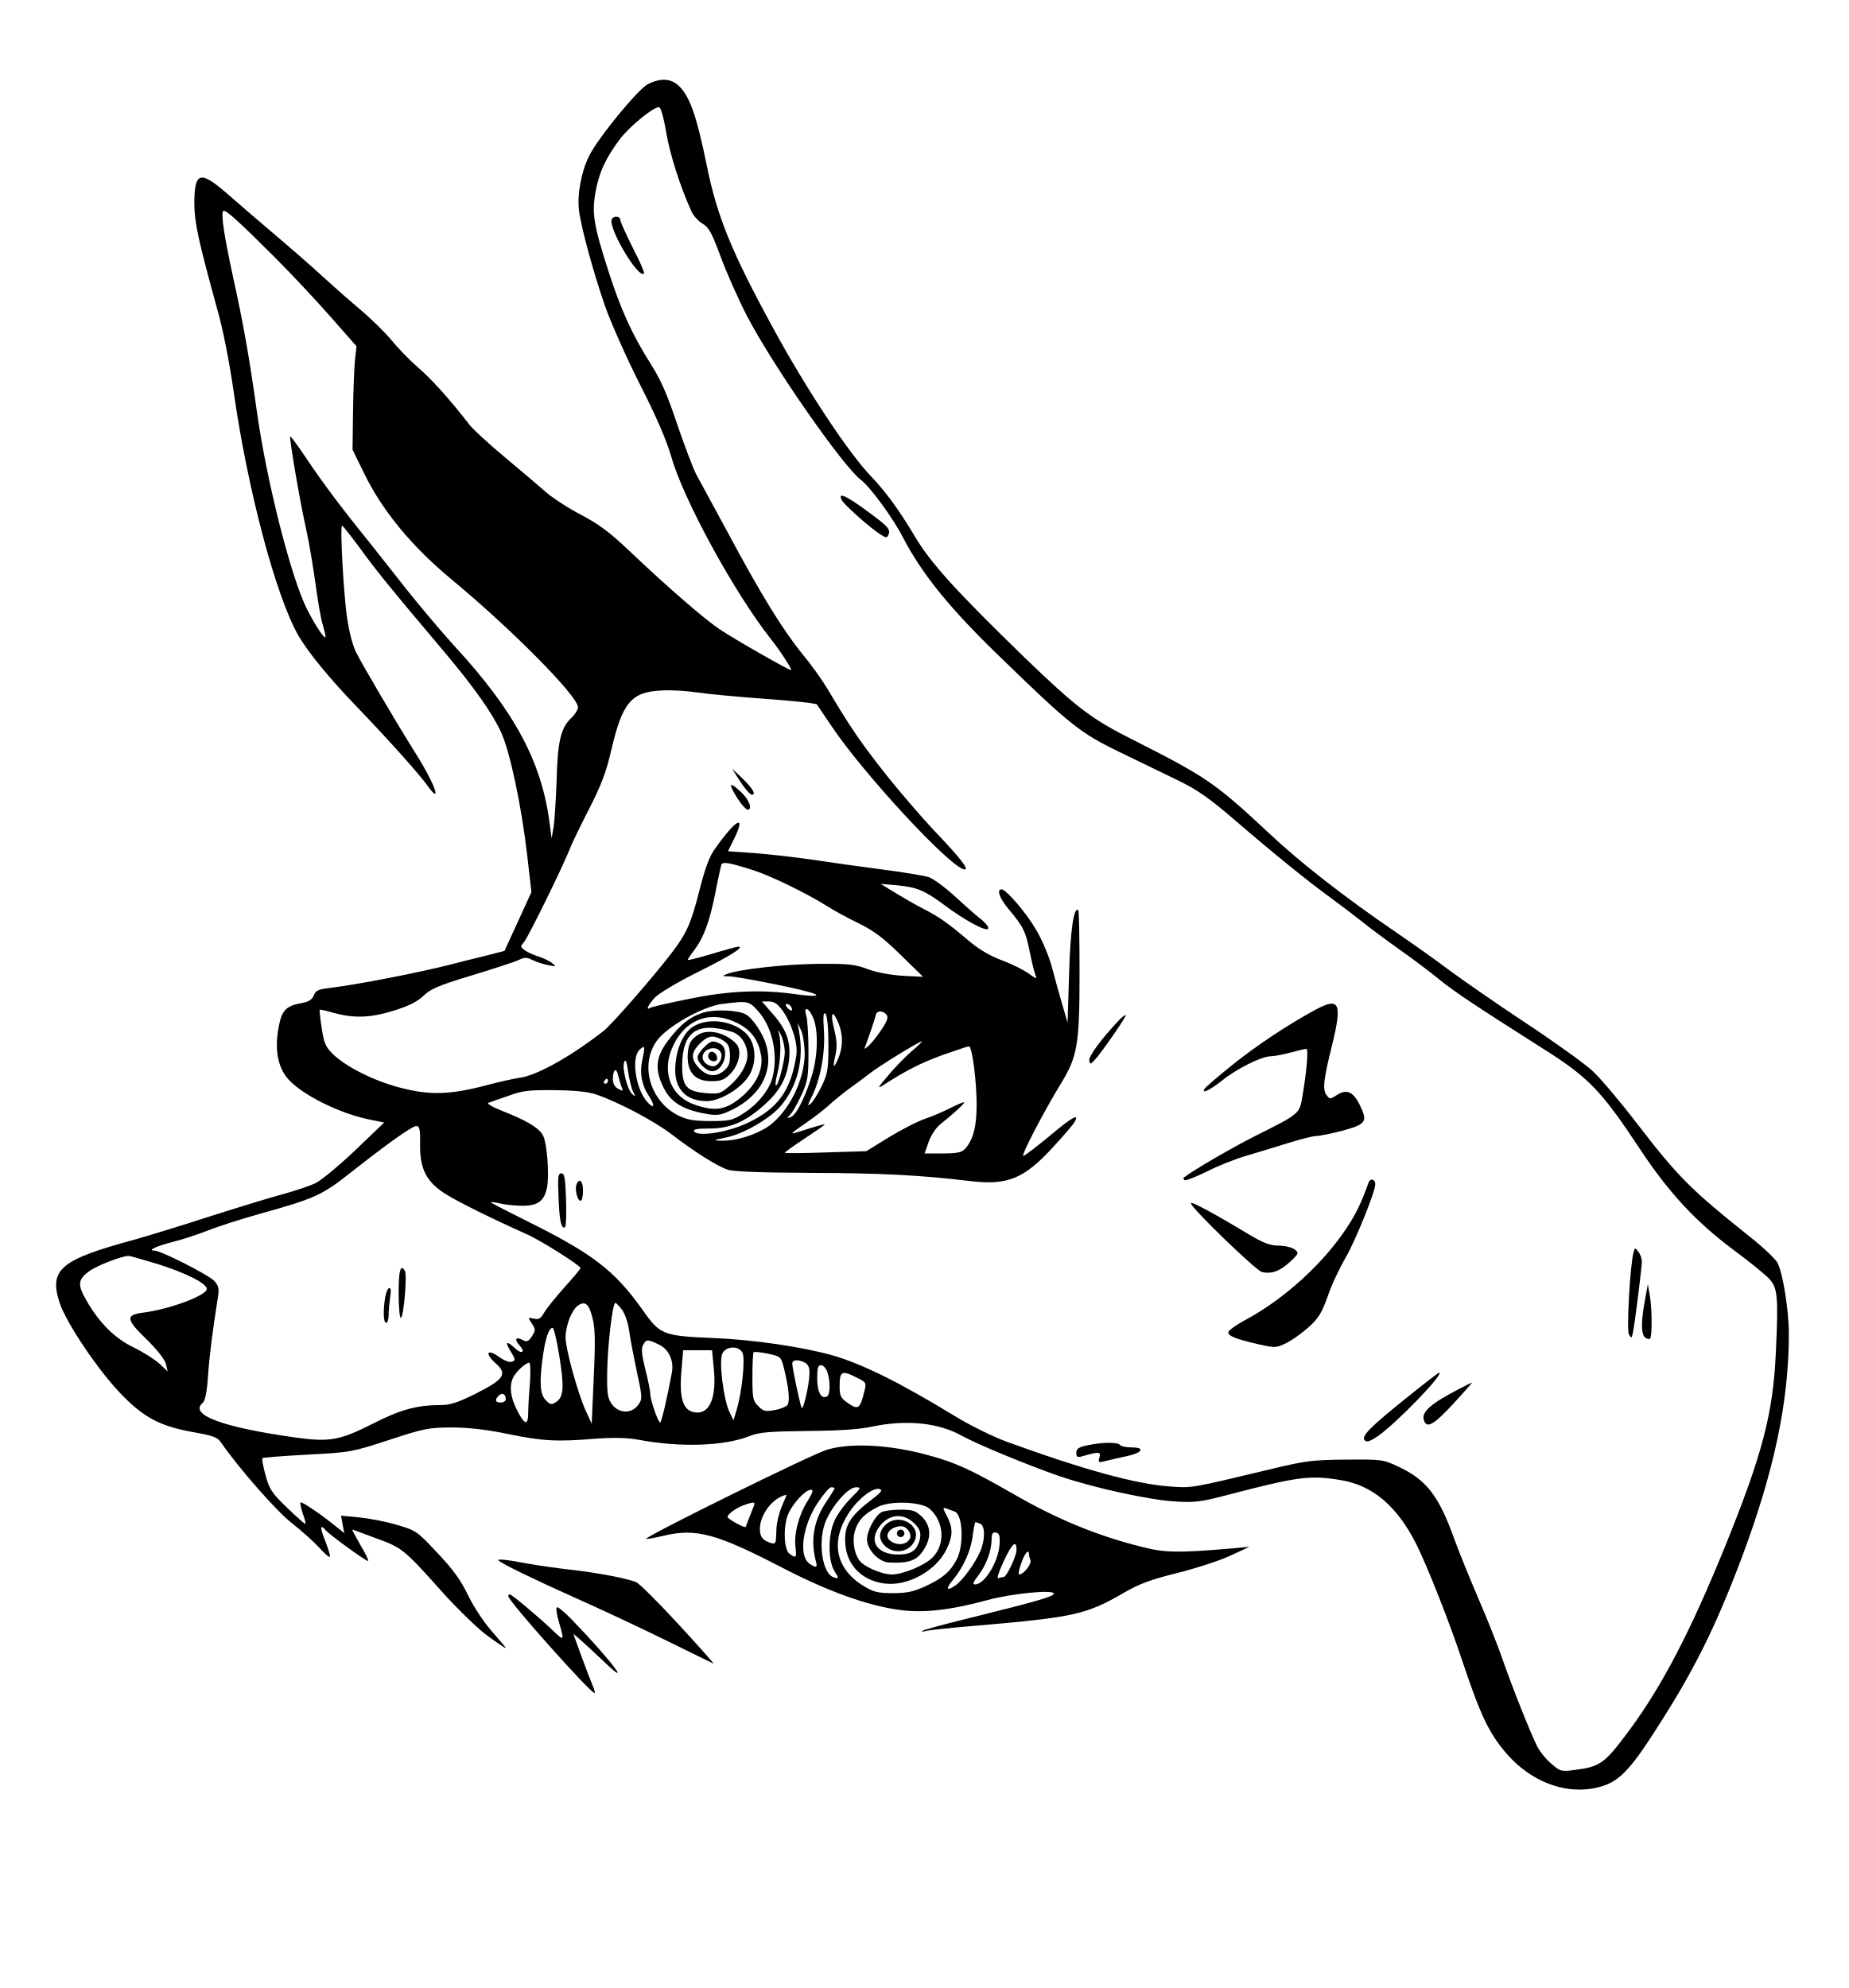
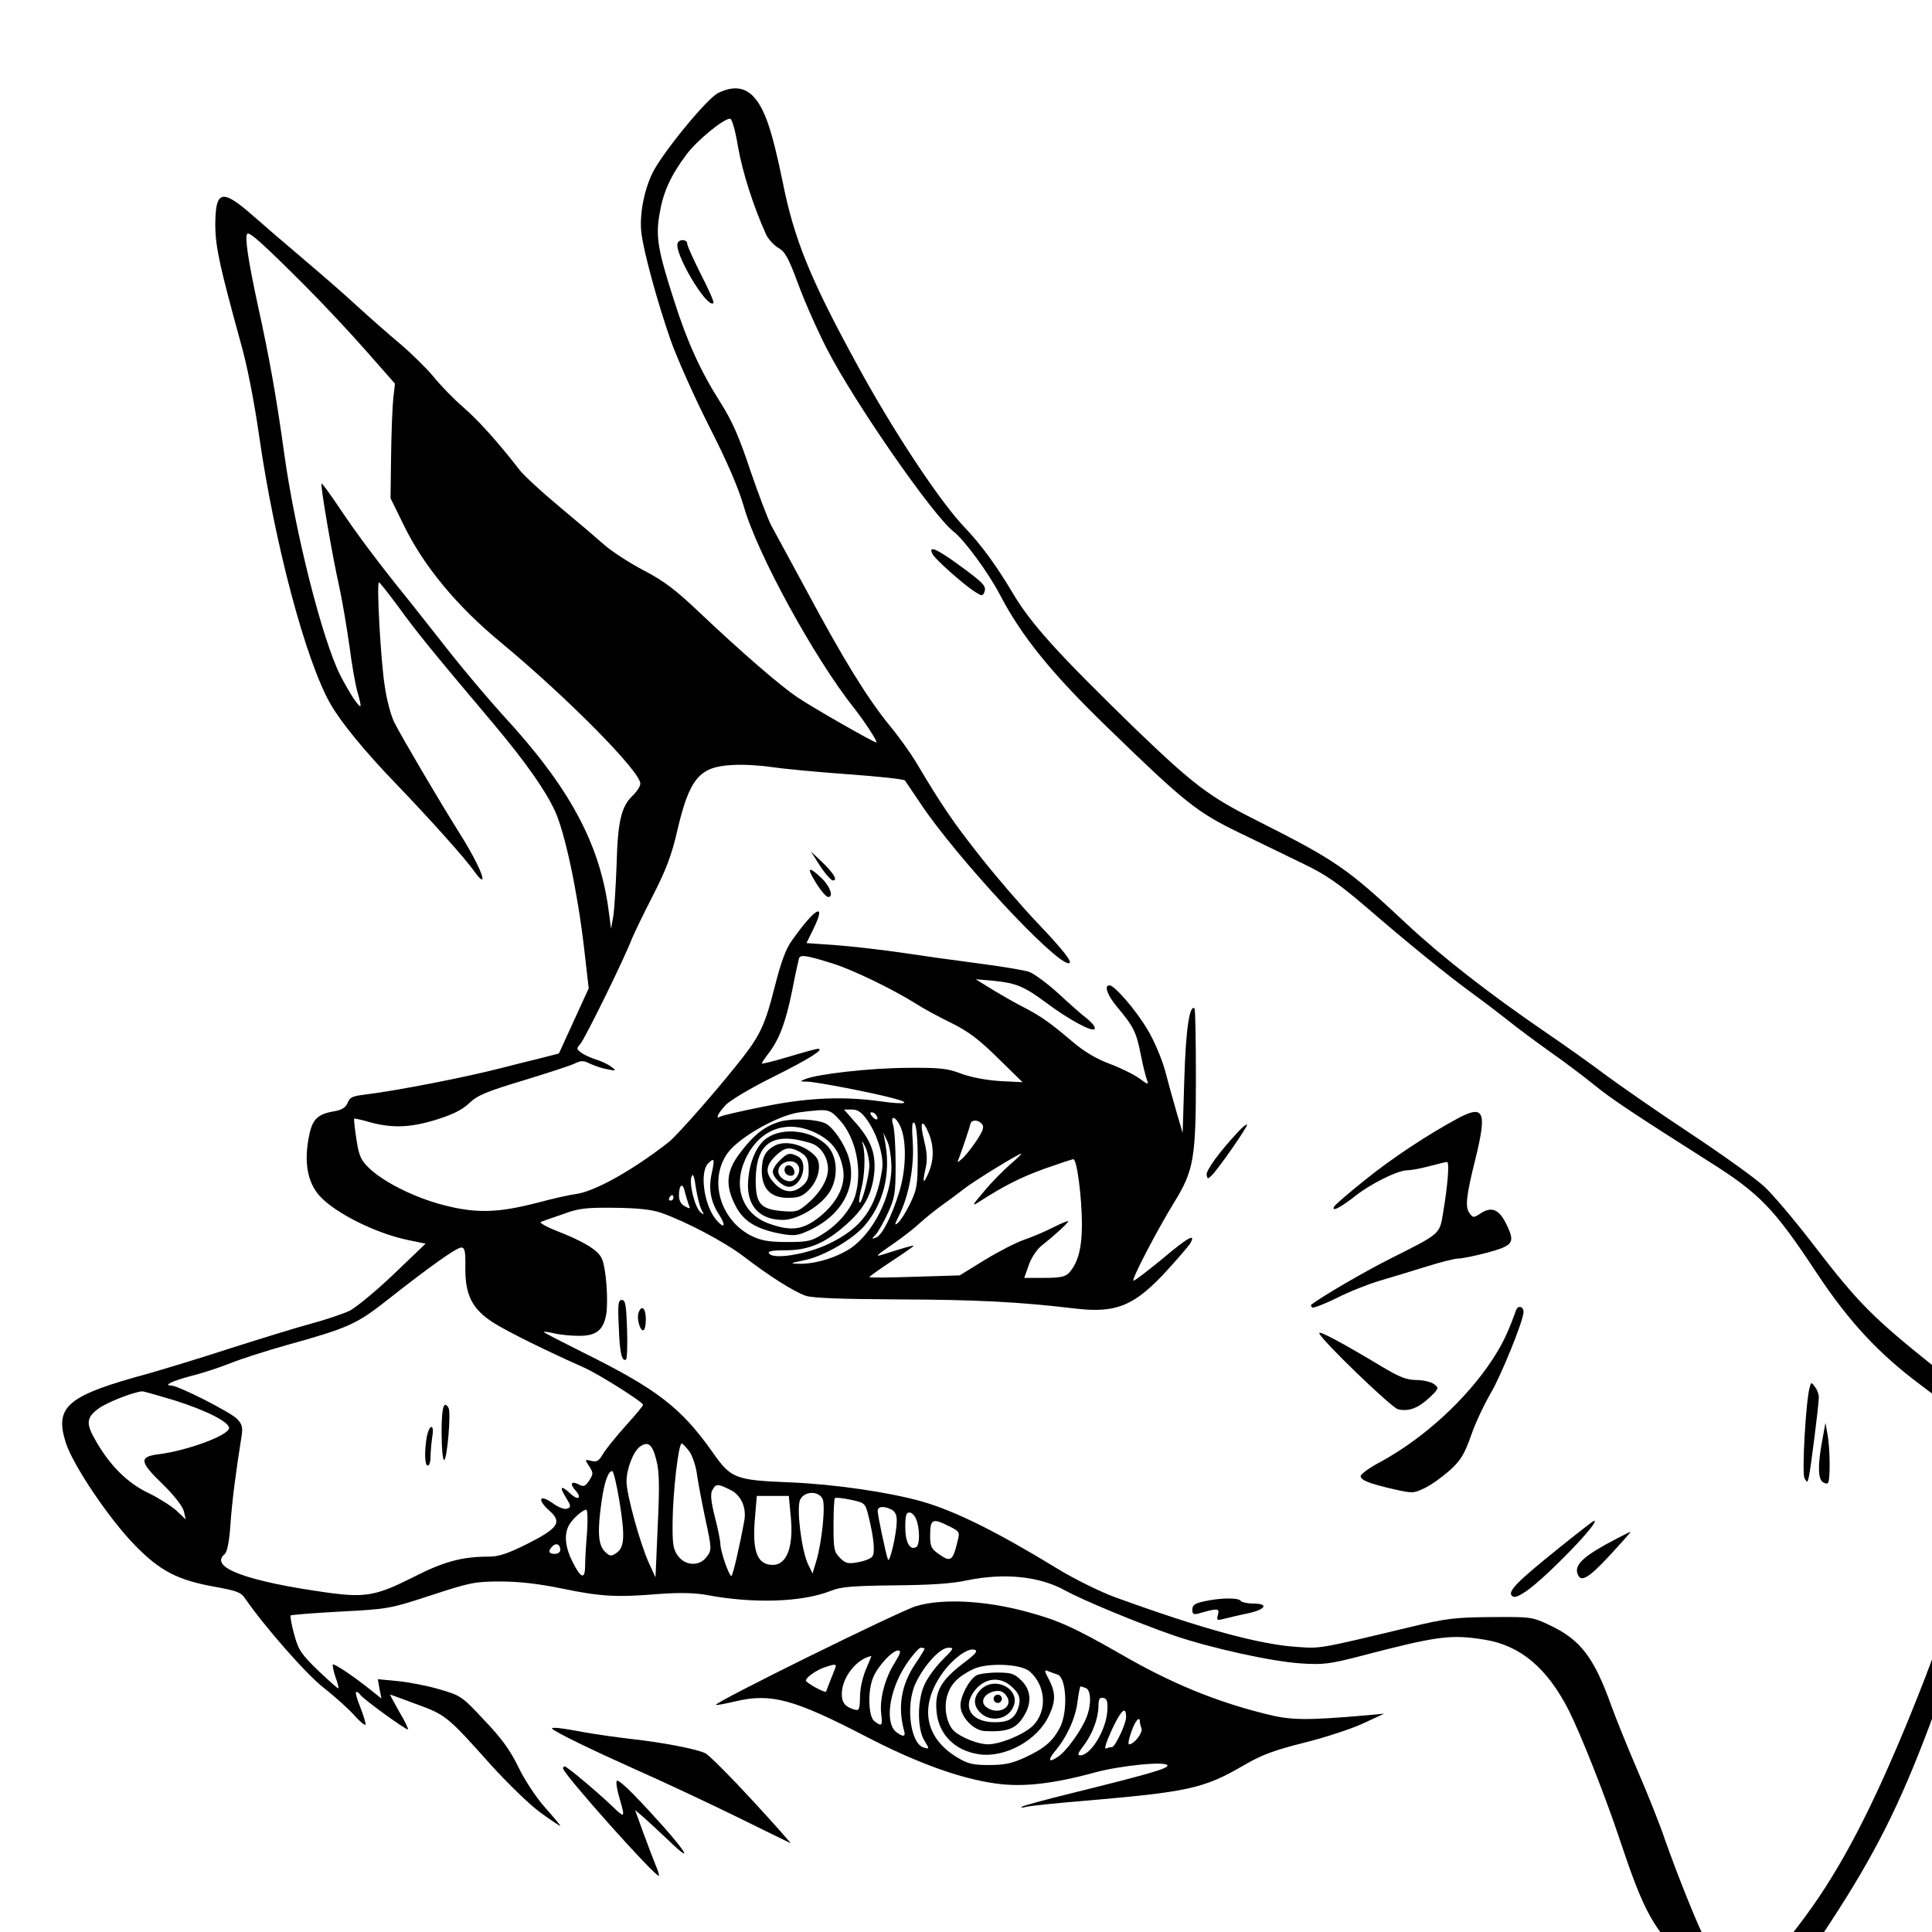
- <svg xmlns="http://www.w3.org/2000/svg" version="1.0" width="742pt" height="798pt" viewBox="0 0 742 798" preserveAspectRatio="xMidYMid meet">
+ <svg xmlns="http://www.w3.org/2000/svg" version="1.0" width="700pt" height="700pt" viewBox="0 0 700 700" preserveAspectRatio="xMidYMid meet">
  <g transform="translate(0,798) scale(0.1,-0.1)" fill="#000000" stroke="none">
    <path d="M2602 7643 c-40 -19 -201 -216 -237 -288 -32 -64 -49 -156 -41 -220 9 -71 58 -250 105 -385 22 -63 84 -203 138 -310 68 -133 108 -227 128 -295 48 -170 254 -547 399 -730 39 -49 88 -125 81 -125 -10 0 -230 126 -285 163 -63 42 -207 167 -360 312 -82 78 -126 111 -197 148 -50 26 -113 67 -140 90 -26 23 -101 87 -166 141 -66 55 -131 115 -145 134 -80 103 -148 178 -204 227 -35 30 -83 80 -108 111 -25 30 -79 83 -120 118 -41 34 -111 96 -156 137 -44 41 -134 119 -199 174 -65 55 -145 124 -179 154 -113 99 -136 93 -136 -38 1 -77 16 -146 93 -426 22 -76 49 -215 66 -335 56 -389 168 -812 258 -970 39 -68 125 -173 238 -290 123 -128 253 -273 284 -318 13 -18 25 -31 28 -28 8 8 -32 89 -85 172 -71 113 -205 341 -232 394 -13 24 -29 85 -36 134 -15 97 -30 376 -21 376 3 0 36 -42 73 -92 63 -87 113 -149 340 -418 120 -143 190 -243 225 -319 36 -78 82 -295 105 -494 l17 -148 -54 -118 -54 -118 -70 -18 c-38 -9 -101 -25 -140 -35 -128 -33 -372 -81 -493 -96 -44 -5 -55 -10 -62 -29 -7 -17 -20 -26 -47 -31 -61 -10 -80 -28 -92 -84 -21 -97 -8 -173 37 -223 56 -62 204 -136 321 -160 l63 -13 -117 -112 c-64 -61 -136 -120 -158 -131 -23 -11 -85 -32 -137 -46 -52 -14 -185 -55 -295 -90 -110 -36 -243 -76 -295 -91 -296 -80 -343 -119 -302 -250 26 -82 157 -277 252 -374 90 -92 154 -125 287 -149 78 -14 96 -20 110 -41 70 -102 225 -279 287 -326 39 -31 88 -75 108 -97 20 -23 39 -39 42 -36 3 2 -6 30 -18 62 -13 31 -20 57 -15 57 4 0 11 -5 14 -10 9 -15 168 -130 173 -126 2 3 -12 32 -32 65 -19 34 -34 61 -32 61 2 0 45 -16 96 -35 105 -38 112 -44 270 -221 60 -66 140 -144 179 -172 39 -28 71 -50 71 -47 0 2 -25 32 -56 67 -31 35 -73 98 -95 144 -30 62 -61 105 -124 171 -81 87 -86 90 -162 112 -43 13 -111 26 -151 30 l-73 7 6 -35 7 -35 -44 35 c-59 47 -128 93 -132 88 -2 -2 2 -22 9 -44 8 -21 13 -41 11 -42 -2 -2 -34 27 -73 64 -62 60 -72 75 -87 131 -10 35 -15 66 -13 69 3 2 84 9 181 14 172 9 178 10 328 59 140 46 160 50 250 50 66 0 140 -8 226 -26 141 -29 197 -32 353 -19 73 5 126 4 170 -4 170 -32 346 -26 449 15 37 15 78 18 230 20 128 1 209 6 263 18 136 28 264 15 357 -37 66 -36 259 -116 394 -163 136 -46 353 -94 461 -101 80 -5 104 -2 215 27 280 73 327 79 450 59 129 -21 226 -103 304 -256 46 -92 135 -318 187 -475 73 -219 109 -293 184 -376 92 -101 216 -150 332 -132 97 16 140 53 245 215 162 248 250 424 358 710 131 349 190 629 190 901 0 94 -24 243 -45 284 -8 16 -59 64 -112 106 -238 190 -287 239 -454 456 -66 86 -146 181 -178 210 -31 29 -154 117 -272 195 -118 78 -254 173 -304 210 -49 37 -146 106 -215 153 -202 138 -377 274 -505 394 -215 201 -252 227 -543 374 -170 85 -228 129 -436 329 -286 278 -382 384 -449 498 -56 94 -111 170 -169 231 -92 95 -265 357 -396 599 -167 306 -225 449 -266 655 -39 189 -65 266 -106 310 -33 35 -75 39 -128 13z m72 -195 c16 -91 55 -214 101 -316 8 -18 29 -41 45 -50 25 -14 37 -37 72 -131 23 -63 70 -169 104 -235 100 -195 385 -605 459 -662 38 -29 127 -150 168 -229 78 -150 189 -287 393 -484 277 -269 321 -304 474 -378 74 -36 180 -87 235 -114 79 -38 126 -71 222 -153 160 -138 297 -249 386 -314 40 -29 99 -74 132 -100 33 -27 101 -77 150 -112 50 -35 122 -89 160 -120 64 -52 136 -100 413 -276 188 -118 239 -171 396 -409 115 -173 223 -290 375 -403 64 -47 128 -100 143 -116 33 -36 36 -73 26 -291 -11 -248 -53 -410 -205 -785 -138 -339 -252 -558 -383 -735 -100 -135 -117 -147 -222 -160 -52 -7 -57 -5 -92 26 -21 17 -46 49 -56 69 -26 51 -95 224 -137 343 -18 54 -63 167 -99 250 -36 84 -79 190 -96 237 -62 174 -112 240 -224 292 -63 30 -68 30 -212 29 -131 -1 -163 -5 -292 -36 -338 -81 -324 -78 -412 -72 -137 9 -347 67 -658 180 -52 19 -146 65 -208 103 -223 136 -371 209 -492 244 -122 34 -314 62 -475 69 -203 8 -216 14 -283 109 -115 163 -203 230 -474 364 -76 38 -138 70 -138 72 0 2 17 0 38 -5 20 -5 61 -9 90 -9 62 0 87 20 98 75 9 49 0 174 -16 206 -14 30 -65 61 -165 100 -38 15 -63 30 -55 32 8 3 44 16 80 28 56 21 82 24 185 23 85 -1 134 -6 170 -18 91 -32 229 -105 299 -158 91 -70 182 -128 226 -143 24 -8 127 -12 335 -13 285 -1 438 -9 640 -33 151 -18 217 10 337 142 40 44 77 87 81 95 21 37 -9 21 -99 -55 -54 -44 -101 -81 -107 -81 -10 0 82 177 148 285 70 113 78 160 78 448 0 136 -2 250 -5 253 -18 17 -32 -80 -37 -256 l-6 -195 -22 75 c-12 41 -31 110 -42 152 -12 43 -40 109 -63 147 -41 70 -120 161 -138 161 -21 0 -8 -36 28 -79 59 -70 69 -90 85 -171 8 -41 19 -84 23 -94 7 -17 3 -16 -27 6 -19 14 -67 38 -107 53 -49 18 -94 45 -134 79 -85 72 -115 93 -178 126 -30 15 -82 45 -115 65 l-60 37 69 -6 c77 -8 107 -20 185 -78 80 -60 169 -109 177 -96 4 6 -9 22 -27 37 -19 14 -66 56 -106 93 -40 36 -87 71 -105 77 -18 6 -103 20 -188 31 -85 11 -213 29 -285 40 -71 10 -176 22 -232 26 l-101 7 26 53 c48 99 5 75 -79 -44 -22 -30 -40 -80 -63 -171 -32 -127 -51 -169 -110 -246 -76 -99 -239 -286 -273 -313 -129 -101 -266 -178 -335 -188 -24 -3 -86 -17 -138 -31 -146 -38 -225 -40 -344 -9 -108 28 -224 87 -275 140 -25 25 -32 45 -40 101 -6 38 -9 70 -8 72 2 1 27 -4 57 -13 82 -22 146 -20 240 9 61 19 95 36 120 60 29 28 62 42 195 82 88 27 172 54 188 62 23 11 31 11 55 -1 15 -7 43 -17 62 -20 33 -7 34 -6 15 9 -11 8 -35 20 -55 26 -19 6 -44 17 -54 25 -18 13 -18 15 -3 32 16 18 160 310 187 382 8 19 42 90 76 156 48 94 68 147 88 235 44 188 80 231 197 237 39 3 103 -1 143 -7 39 -6 163 -18 275 -26 112 -8 207 -18 210 -23 3 -4 28 -42 56 -83 129 -194 486 -579 537 -579 18 0 -17 45 -115 148 -56 59 -150 168 -208 242 -97 123 -137 182 -231 340 -18 30 -61 91 -97 134 -82 102 -165 237 -297 483 -59 109 -117 216 -129 238 -12 22 -46 112 -76 199 -40 121 -66 180 -107 245 -74 116 -122 222 -170 373 -59 183 -67 232 -52 315 13 77 40 137 97 213 37 50 134 130 158 130 7 0 19 -41 29 -102z m-1569 -503 c66 -66 166 -173 223 -238 l103 -117 -6 -53 c-3 -28 -7 -122 -8 -207 l-2 -155 47 -96 c73 -150 192 -294 353 -427 239 -198 505 -467 505 -511 0 -10 -13 -30 -29 -45 -40 -39 -53 -92 -57 -251 -3 -77 -8 -160 -12 -185 l-8 -45 -8 60 c-31 245 -140 450 -384 714 -48 53 -132 152 -187 221 -54 69 -124 157 -154 195 -107 132 -188 240 -250 333 -35 52 -64 92 -66 90 -5 -5 39 -262 64 -373 11 -49 27 -146 37 -215 9 -69 22 -145 30 -170 7 -24 12 -46 10 -48 -6 -5 -41 49 -74 113 -65 131 -162 513 -202 800 -28 203 -54 350 -95 535 -36 167 -49 253 -39 263 8 8 60 -39 209 -188z m1915 -2457 c73 -23 218 -94 296 -143 29 -19 87 -50 130 -71 61 -30 100 -59 169 -127 l90 -88 -80 4 c-50 3 -103 13 -140 26 -52 20 -77 23 -200 22 -134 -1 -321 -22 -368 -41 -20 -8 -19 -9 9 -9 33 -1 241 -41 313 -61 65 -17 43 -23 -44 -11 -139 20 -272 14 -431 -19 -80 -16 -150 -32 -155 -36 -18 -11 -8 12 19 41 15 17 92 63 175 104 132 66 187 101 160 101 -5 0 -53 -13 -106 -29 -54 -16 -97 -27 -97 -24 0 2 11 19 25 37 39 51 62 113 85 226 11 58 23 111 25 118 5 14 27 11 125 -20z m23 -567 c59 -65 82 -182 56 -272 -15 -49 -61 -105 -118 -140 -40 -26 -54 -29 -129 -29 -67 0 -94 5 -129 22 -114 57 -156 203 -87 300 41 57 184 138 262 148 104 13 107 13 145 -29z m99 1 c37 -53 62 -134 54 -180 -22 -140 -73 -211 -194 -269 -80 -38 -202 -58 -216 -34 -5 8 13 11 61 11 83 0 144 26 221 95 65 58 93 112 100 190 5 70 -14 118 -75 185 l-35 40 28 0 c22 0 36 -10 56 -38z m33 17 c11 -17 -1 -21 -15 -4 -8 9 -8 15 -2 15 6 0 14 -5 17 -11z m91 -50 c19 -53 16 -149 -7 -225 -27 -89 -63 -160 -85 -168 -17 -6 -17 -6 -1 11 9 10 29 45 44 78 25 55 28 71 28 175 0 63 -4 128 -9 144 -13 42 14 29 30 -15z m59 -102 c0 -102 -3 -117 -28 -169 -15 -31 -35 -62 -44 -69 -13 -11 -12 -6 4 26 36 72 56 179 50 267 -4 60 -2 77 6 69 7 -7 12 -53 12 -124z m233 120 c9 -10 3 -26 -22 -63 -18 -27 -42 -56 -52 -64 -16 -14 -17 -13 -9 5 9 24 37 105 41 123 4 16 29 16 42 -1z m-193 -33 c19 -46 19 -95 1 -139 -20 -48 -25 -44 -13 9 8 34 6 59 -5 105 -17 67 -7 82 17 25z m-135 -121 c0 -108 -65 -238 -147 -295 -51 -34 -128 -58 -188 -57 -36 1 -34 2 24 14 69 15 174 77 215 126 67 79 93 185 74 294 l-7 40 14 -30 c8 -16 14 -58 15 -92z m-80 6 c0 -38 -28 -144 -36 -136 -3 3 0 24 6 47 13 48 16 124 7 160 -6 20 -4 19 8 -5 8 -16 14 -46 15 -66z m510 2 c-25 -22 -68 -65 -95 -98 -42 -49 -45 -55 -20 -39 90 58 150 89 238 121 54 19 102 35 106 35 13 0 31 -140 31 -236 0 -86 -14 -140 -47 -176 -13 -14 -32 -18 -89 -18 l-73 0 16 45 c8 25 28 56 46 71 54 43 97 83 97 89 0 3 -24 -7 -52 -21 -29 -15 -76 -35 -105 -45 -30 -10 -94 -43 -145 -74 l-91 -56 -164 -5 c-89 -3 -163 -4 -163 -1 0 2 36 28 80 57 44 29 80 54 80 56 0 3 -32 -6 -110 -31 -32 -10 -27 -5 40 41 30 21 72 53 92 72 21 19 58 49 82 66 24 17 59 43 78 58 34 27 198 128 208 128 3 0 -15 -18 -40 -39z m-1081 -31 c-13 -57 -4 -105 27 -152 25 -39 19 -52 -9 -20 -45 50 -64 174 -31 207 22 22 24 16 13 -35z m-38 -132 c11 -20 11 -22 -3 -10 -20 16 -43 107 -32 130 5 12 10 -1 15 -40 5 -32 14 -68 20 -80z m-46 18 c7 -16 6 -17 -13 -7 -15 8 -22 21 -22 40 0 39 14 48 21 14 4 -15 10 -36 14 -47z m-55 24 c0 -5 -5 -10 -11 -10 -5 0 -7 5 -4 10 3 6 8 10 11 10 2 0 4 -4 4 -10z m-754 -252 c-1 -101 25 -151 101 -200 52 -33 192 -102 329 -163 54 -24 214 -125 214 -135 0 -4 -29 -38 -64 -77 -35 -39 -72 -85 -82 -102 -14 -25 -23 -29 -42 -24 -24 6 -24 5 -7 -20 15 -24 15 -27 0 -51 -14 -21 -20 -24 -37 -15 -28 15 -35 3 -13 -21 25 -28 10 -38 -18 -12 -34 32 -42 27 -17 -13 19 -31 20 -36 5 -41 -9 -4 -31 4 -53 20 -48 34 -57 13 -12 -27 48 -42 33 -64 -80 -121 -70 -35 -103 -46 -139 -46 -98 0 -164 -18 -277 -76 -129 -65 -170 -73 -303 -55 -296 41 -435 92 -377 140 9 8 17 45 21 109 6 85 19 185 40 317 5 33 3 44 -16 64 -23 24 -213 121 -239 121 -31 0 8 18 74 35 37 9 101 30 141 46 40 16 131 45 202 65 227 63 255 76 369 166 154 121 247 187 265 188 13 0 16 -13 15 -72z m-1053 -482 c114 -36 197 -78 197 -100 0 -26 -151 -82 -255 -95 -72 -9 -70 -27 14 -108 43 -42 72 -80 77 -98 l7 -30 -34 32 c-19 17 -65 46 -102 64 -74 35 -138 98 -189 187 -37 63 -36 85 7 117 29 23 127 61 160 64 6 0 58 -15 118 -33z m1745 -216 c11 -42 12 -96 5 -240 l-8 -185 -23 50 c-32 69 -82 250 -82 297 0 45 24 108 48 126 30 22 46 9 60 -48z m119 32 c11 -15 24 -52 28 -82 4 -30 18 -104 31 -165 23 -107 23 -111 5 -135 -26 -36 -77 -34 -104 2 -18 24 -21 42 -20 126 1 104 21 282 33 282 3 0 16 -13 27 -28z m-253 -179 c21 -129 19 -170 -11 -190 -19 -13 -24 -12 -42 6 -24 24 -27 73 -11 184 10 69 24 107 38 107 5 0 16 -48 26 -107z m400 40 c40 -18 61 -64 53 -111 -17 -94 -42 -202 -47 -202 -9 0 -40 91 -40 116 0 11 -9 56 -20 98 -14 57 -17 83 -9 97 12 23 19 24 63 2z m336 -33 c12 -22 -2 -159 -23 -228 l-13 -43 -17 35 c-23 50 -42 202 -28 232 14 31 65 34 81 4z m-115 -64 c11 -110 -14 -176 -65 -176 -56 0 -75 49 -65 166 l7 84 58 0 58 0 7 -74z m282 0 c19 -77 24 -130 14 -145 -4 -7 -28 -17 -51 -21 -38 -7 -46 -5 -67 16 -21 21 -23 32 -23 117 0 51 2 96 5 99 3 3 29 0 58 -6 51 -11 52 -12 64 -60z m84 24 c13 -7 19 -21 18 -43 -1 -48 -26 -154 -32 -137 -8 22 -37 160 -37 176 0 17 24 18 51 4z m-1104 -82 c-4 -46 -7 -100 -7 -120 0 -52 -15 -48 -45 12 -27 53 -32 99 -14 133 13 24 49 56 63 57 5 0 6 -36 3 -82z m1193 46 c13 -33 13 -91 0 -99 -23 -14 -40 17 -40 71 0 42 3 54 15 54 9 0 20 -12 25 -26z m119 -24 c37 -18 39 -21 31 -52 -18 -75 -25 -80 -71 -47 -24 17 -29 27 -29 63 0 63 8 67 69 36z m-1409 -86 c0 -8 -9 -14 -20 -14 -22 0 -26 10 -8 28 13 13 28 7 28 -14z" />
    <path d="M2456 7101 c-19 -30 106 -242 129 -219 3 3 -17 49 -45 103 -27 54 -50 104 -50 112 0 15 -26 18 -34 4z" />
    <path d="M3379 5972 c10 -19 111 -109 153 -136 25 -16 28 -16 34 -3 9 23 0 33 -89 98 -83 61 -116 75 -98 41z" />
    <path d="M2971 4843 c19 -29 40 -53 47 -53 19 0 1 28 -43 70 l-37 35 33 -52z" />
    <path d="M2941 4808 c21 -40 50 -78 60 -78 20 0 7 38 -24 68 -39 37 -52 41 -36 10z" />
    <path d="M5284 3929 c-110 -59 -242 -146 -343 -228 -55 -44 -103 -86 -106 -91 -14 -23 19 -7 68 31 60 49 161 99 197 99 14 0 50 7 80 15 30 8 59 15 63 15 9 0 3 -82 -15 -188 -12 -74 -11 -72 -186 -160 -94 -47 -249 -137 -291 -169 -2 -2 -1 -6 3 -10 3 -4 44 12 89 34 45 23 116 51 157 63 41 12 117 35 168 51 51 16 102 29 115 29 12 0 59 9 104 21 96 26 104 36 71 103 -26 54 -53 66 -93 40 -26 -17 -28 -17 -41 1 -16 22 -12 61 22 197 42 171 31 196 -62 147z" />
    <path d="M4484 3877 c-68 -73 -115 -138 -112 -154 3 -16 4 -16 20 0 26 27 131 178 126 182 -2 3 -18 -10 -34 -28z" />
    <path d="M2242 3173 c3 -93 11 -128 26 -119 4 2 6 52 4 110 -3 88 -6 106 -19 106 -13 0 -15 -14 -11 -97z" />
    <path d="M5493 3233 c-29 -81 -49 -123 -87 -181 -96 -145 -249 -284 -403 -368 -40 -21 -73 -45 -73 -52 0 -15 30 -27 121 -48 67 -15 71 -15 112 5 23 11 63 40 89 63 40 36 53 57 78 127 16 47 49 115 71 153 37 62 119 264 119 294 0 21 -20 26 -27 7z" />
    <path d="M2314 3225 c-8 -20 4 -65 16 -65 6 0 10 18 10 40 0 40 -15 54 -26 25z" />
    <path d="M4780 3150 c0 -18 261 -270 285 -276 38 -9 72 3 113 41 36 34 36 36 18 50 -11 8 -40 15 -64 15 -35 0 -61 10 -126 49 -145 87 -226 130 -226 121z" />
    <path d="M6557 2954 c-14 -47 -29 -312 -19 -330 10 -17 11 -17 16 6 7 32 36 262 36 287 0 11 -6 28 -14 38 -13 18 -14 18 -19 -1z" />
    <path d="M6602 2759 c-16 -86 -15 -134 1 -148 8 -6 17 -8 20 -4 9 9 8 128 -2 178 l-7 40 -12 -66z" />
    <path d="M5648 2371 c-152 -122 -186 -157 -170 -173 8 -8 21 -4 52 17 75 52 271 255 246 255 -3 0 -61 -45 -128 -99z" />
    <path d="M5859 2406 c-116 -60 -154 -93 -144 -126 11 -36 38 -21 118 65 43 47 77 85 75 85 -2 0 -24 -11 -49 -24z" />
    <path d="M4363 2178 c-34 -7 -43 -14 -43 -30 0 -16 4 -19 23 -14 69 20 76 19 70 -4 -6 -21 -4 -22 23 -15 16 4 53 13 83 19 67 14 80 36 22 36 -22 0 -43 5 -46 10 -8 12 -75 11 -132 -2z" />
    <path d="M2829 3917 c-57 -16 -98 -48 -149 -116 -49 -65 -53 -116 -15 -190 28 -55 74 -84 163 -101 43 -8 61 -7 90 6 128 53 190 160 157 270 -14 48 -55 108 -83 123 -32 16 -116 20 -163 8z m129 -43 c58 -29 86 -68 97 -132 9 -58 -22 -120 -87 -172 -58 -46 -101 -52 -180 -24 -100 34 -136 139 -83 243 52 103 150 136 253 85z" />
    <path d="M2779 3857 c-40 -27 -68 -96 -69 -172 0 -79 46 -125 127 -125 54 0 141 53 171 105 30 52 26 123 -9 162 -53 57 -159 71 -220 30z m159 -19 c36 -11 62 -51 62 -95 -1 -38 -28 -84 -73 -123 -35 -30 -41 -32 -93 -28 -79 7 -96 27 -96 112 1 136 62 177 200 134z" />
    <path d="M2805 3828 c-33 -19 -44 -41 -45 -89 0 -66 32 -99 95 -99 38 0 52 5 75 28 37 37 49 96 25 122 -39 43 -110 61 -150 38z m88 -19 c30 -16 37 -28 37 -71 0 -28 -6 -42 -27 -58 -33 -26 -68 -20 -100 16 -31 34 -29 60 6 95 32 31 50 35 84 18z" />
    <path d="M2825 3775 c-14 -13 -25 -31 -25 -40 0 -21 36 -55 58 -55 47 0 73 88 33 110 -29 15 -39 13 -66 -15z m69 -22 c8 -21 -11 -53 -32 -53 -21 0 -42 18 -42 36 0 37 61 51 74 17z" />
    <path d="M2845 3751 c-8 -15 3 -31 21 -31 9 0 14 7 12 17 -4 20 -24 28 -33 14z" />
    <path d="M1600 2790 c0 -55 4 -100 9 -100 11 0 26 174 16 189 -17 29 -25 2 -25 -89z" />
    <path d="M1546 2773 c-9 -57 -7 -103 4 -103 6 0 10 15 10 33 0 17 3 49 6 70 4 22 3 37 -3 37 -6 0 -13 -17 -17 -37z" />
    <path d="M3320 2161 c-59 -17 -734 -350 -726 -358 2 -2 34 4 72 13 128 30 210 8 474 -129 183 -95 342 -152 468 -169 97 -14 208 -1 355 39 98 27 267 43 267 26 0 -11 -68 -31 -339 -98 -102 -25 -187 -48 -190 -52 -3 -3 5 -3 19 1 14 3 106 13 205 21 383 33 436 44 585 131 62 36 108 53 212 79 73 18 169 49 213 69 l80 37 -65 -6 c-221 -19 -274 -18 -364 5 -182 45 -347 113 -529 219 -167 95 -223 121 -340 152 -148 40 -302 48 -397 20z m30 -155 c0 -2 -15 -27 -34 -55 -51 -76 -64 -156 -40 -243 6 -21 -4 -22 -28 -4 -43 32 -27 150 33 242 23 35 48 64 55 64 8 0 14 -2 14 -4z m64 -41 c-25 -25 -54 -65 -64 -88 -27 -57 -27 -161 -1 -203 19 -31 19 -32 -1 -26 -49 12 -68 152 -31 232 30 65 89 130 119 130 22 0 20 -3 -22 -45z m74 -13 c-78 -60 -101 -100 -95 -170 6 -84 65 -145 154 -158 95 -14 213 51 254 141 24 51 24 82 0 129 -18 33 -18 37 -3 31 9 -4 24 -9 33 -12 33 -10 39 -133 10 -191 -26 -50 -55 -76 -126 -109 -48 -22 -74 -28 -131 -28 -61 0 -77 4 -120 30 -112 70 -132 180 -55 295 37 55 95 100 121 93 15 -4 7 -14 -42 -51z m-247 2 c-35 -55 -55 -132 -48 -185 5 -42 2 -46 -25 -25 -22 16 -25 111 -4 159 17 41 69 97 90 97 12 0 9 -10 -13 -46z m-103 -21 c-12 -28 -22 -70 -22 -100 -1 -48 -3 -52 -21 -47 -33 10 -45 25 -45 56 0 59 52 127 107 138 1 0 -8 -21 -19 -47z m-113 0 c-4 -10 -12 -31 -19 -48 -6 -16 -12 -32 -13 -34 -4 -6 -73 32 -73 40 0 11 35 36 65 47 43 15 48 14 40 -5z m707 -10 c57 -51 63 -141 12 -194 -31 -32 -119 -69 -165 -69 -34 0 -95 24 -121 47 -27 24 -39 82 -27 126 12 44 39 72 94 99 52 25 176 20 207 -9z m202 -59 c20 -8 21 -63 1 -110 -20 -48 -73 -121 -103 -140 -33 -22 -37 -12 -8 23 42 50 73 119 80 177 4 31 9 56 11 56 2 0 10 -3 19 -6z m78 -83 c-4 -69 -60 -161 -98 -161 -11 0 -9 8 12 35 32 42 53 98 54 143 0 26 4 33 18 30 13 -3 16 -12 14 -47z m68 -23 c0 -24 -40 -108 -51 -108 -4 0 -14 -2 -21 -5 -9 -4 0 23 21 69 34 72 51 87 51 44z m50 -17 c0 -5 3 -16 6 -24 5 -15 -27 -57 -45 -57 -5 0 -1 20 8 45 14 41 31 60 31 36z" />
    <path d="M3538 1910 c-27 -16 -58 -75 -58 -109 0 -41 46 -90 87 -93 83 -4 115 8 143 55 29 47 26 93 -9 128 -26 25 -36 29 -88 29 -32 0 -66 -5 -75 -10z m125 -39 c31 -26 37 -47 26 -80 -13 -38 -35 -51 -84 -51 -88 0 -122 57 -70 119 36 42 88 47 128 12z" />
    <path d="M3551 1856 c-28 -30 -24 -63 10 -89 34 -24 83 -16 105 19 44 67 -59 129 -115 70z m99 -26 c20 -38 -36 -65 -75 -36 -23 16 -14 43 17 55 28 10 45 4 58 -19z" />
    <path d="M3600 1825 c0 -8 7 -15 15 -15 8 0 15 7 15 15 0 8 -7 15 -15 15 -8 0 -15 -7 -15 -15z" />
    <path d="M2001 1716 c17 -15 143 -76 299 -146 102 -45 268 -123 370 -173 102 -50 189 -93 194 -95 5 -3 -57 67 -138 155 -81 88 -158 165 -171 171 -35 16 -157 39 -265 51 -52 6 -131 17 -175 25 -78 15 -122 20 -114 12z" />
    <path d="M2040 1573 c0 -20 338 -398 347 -389 2 2 -3 19 -11 37 -8 19 -28 72 -45 118 l-30 83 27 -23 c15 -13 55 -50 90 -83 128 -124 40 -6 -124 164 -29 30 -56 52 -59 48 -4 -4 0 -31 9 -61 22 -76 21 -76 -26 -31 -59 56 -164 144 -172 144 -3 0 -6 -3 -6 -7z" />
  </g>
</svg>
